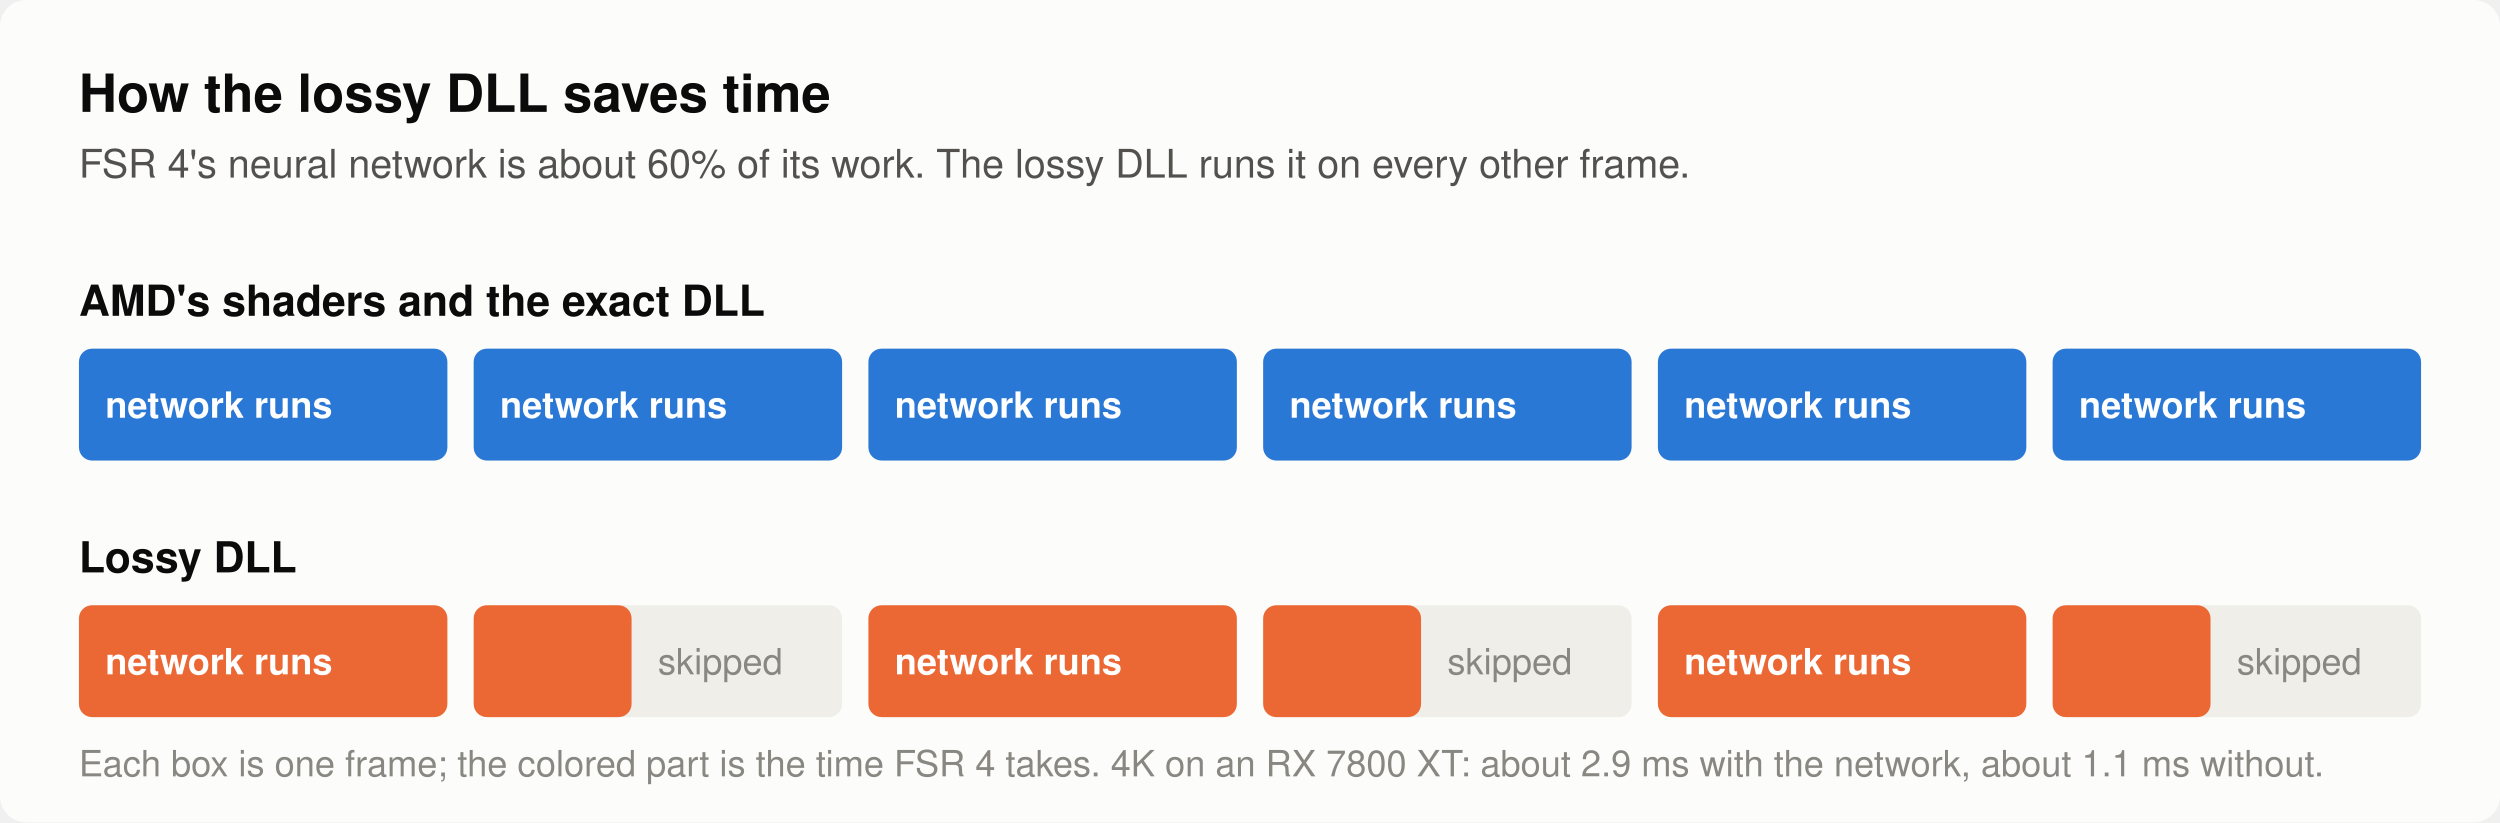
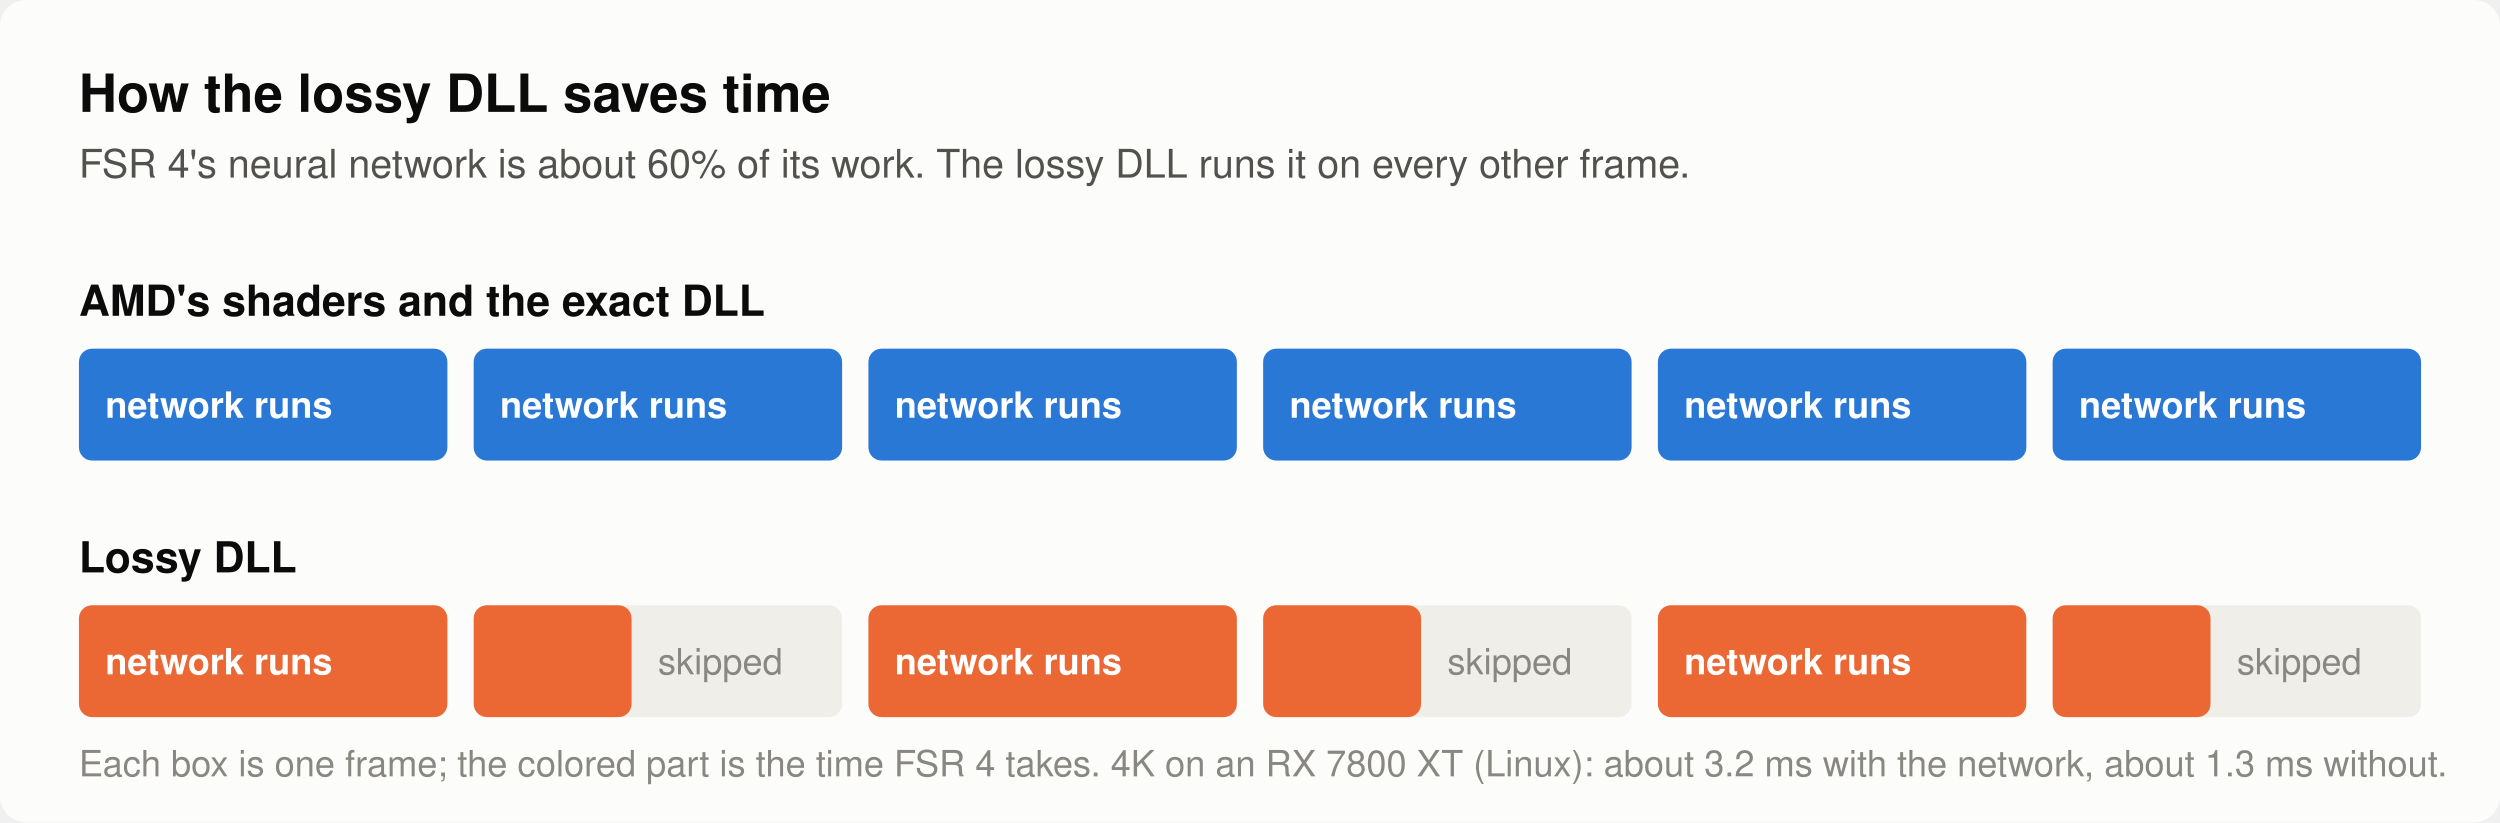
- <svg xmlns="http://www.w3.org/2000/svg" width="760" height="250" viewBox="0 0 760 250" role="img" aria-label="How the lossy DLL saves time. AMD's shaders and the exact DLL run FSR 4's neural network on every frame. The lossy DLL runs it on every other frame and, on the frames in between, reuses the last result moved along with the picture. About 2.9 ms on a frame that runs the network and about 1.1 ms on one that skips it, at 4K on a Radeon RX 7800 XT.">
+ <svg xmlns="http://www.w3.org/2000/svg" width="760" height="250" viewBox="0 0 760 250" role="img" aria-label="How the lossy DLL saves time. AMD's shaders and the exact DLL run FSR 4's neural network on every frame. The lossy DLL runs it on every other frame and, on the frames in between, reuses the last result moved along with the picture. About 3.2 ms on a frame that runs the network and about 1.3 ms on one that skips it, at 4K on a Radeon RX 7800 XT (Linux).">
  <rect x="0.0" y="0.0" width="760.0" height="250.0" rx="8" fill="#fcfcfb" />
  <text x="24.0" y="34.0" font-family="-apple-system, 'Segoe UI', Helvetica, Arial, sans-serif" font-size="16" font-weight="600" text-anchor="start" fill="#0b0b0b">How the lossy DLL saves time</text>
  <text x="24.0" y="54.0" font-family="-apple-system, 'Segoe UI', Helvetica, Arial, sans-serif" font-size="12" text-anchor="start" fill="#52514e">FSR 4's neural network is about 60% of its work. The lossy DLL runs it on every other frame.</text>
  <text x="24.0" y="96.0" font-family="-apple-system, 'Segoe UI', Helvetica, Arial, sans-serif" font-size="13" font-weight="600" text-anchor="start" fill="#0b0b0b">AMD's shaders and the exact DLL</text>
  <rect x="24.0" y="106.0" width="112.0" height="34.0" rx="4" fill="#efeee8" />
  <rect x="24.0" y="106.0" width="112.0" height="34.0" rx="4" fill="#2a78d6" />
  <text x="32.0" y="127.0" font-family="-apple-system, 'Segoe UI', Helvetica, Arial, sans-serif" font-size="11" font-weight="600" text-anchor="start" fill="#ffffff">network runs</text>
  <rect x="144.0" y="106.0" width="112.0" height="34.0" rx="4" fill="#efeee8" />
  <rect x="144.0" y="106.0" width="112.0" height="34.0" rx="4" fill="#2a78d6" />
  <text x="152.0" y="127.0" font-family="-apple-system, 'Segoe UI', Helvetica, Arial, sans-serif" font-size="11" font-weight="600" text-anchor="start" fill="#ffffff">network runs</text>
  <rect x="264.0" y="106.0" width="112.0" height="34.0" rx="4" fill="#efeee8" />
  <rect x="264.0" y="106.0" width="112.0" height="34.0" rx="4" fill="#2a78d6" />
  <text x="272.0" y="127.0" font-family="-apple-system, 'Segoe UI', Helvetica, Arial, sans-serif" font-size="11" font-weight="600" text-anchor="start" fill="#ffffff">network runs</text>
  <rect x="384.0" y="106.0" width="112.0" height="34.0" rx="4" fill="#efeee8" />
  <rect x="384.0" y="106.0" width="112.0" height="34.0" rx="4" fill="#2a78d6" />
  <text x="392.0" y="127.0" font-family="-apple-system, 'Segoe UI', Helvetica, Arial, sans-serif" font-size="11" font-weight="600" text-anchor="start" fill="#ffffff">network runs</text>
  <rect x="504.0" y="106.0" width="112.0" height="34.0" rx="4" fill="#efeee8" />
  <rect x="504.0" y="106.0" width="112.0" height="34.0" rx="4" fill="#2a78d6" />
  <text x="512.0" y="127.0" font-family="-apple-system, 'Segoe UI', Helvetica, Arial, sans-serif" font-size="11" font-weight="600" text-anchor="start" fill="#ffffff">network runs</text>
  <rect x="624.0" y="106.0" width="112.0" height="34.0" rx="4" fill="#efeee8" />
  <rect x="624.0" y="106.0" width="112.0" height="34.0" rx="4" fill="#2a78d6" />
  <text x="632.0" y="127.0" font-family="-apple-system, 'Segoe UI', Helvetica, Arial, sans-serif" font-size="11" font-weight="600" text-anchor="start" fill="#ffffff">network runs</text>
  <text x="24.0" y="174.0" font-family="-apple-system, 'Segoe UI', Helvetica, Arial, sans-serif" font-size="13" font-weight="600" text-anchor="start" fill="#0b0b0b">Lossy DLL</text>
  <rect x="24.0" y="184.0" width="112.0" height="34.0" rx="4" fill="#efeee8" />
  <rect x="24.0" y="184.0" width="112.0" height="34.0" rx="4" fill="#eb6834" />
  <text x="32.0" y="205.0" font-family="-apple-system, 'Segoe UI', Helvetica, Arial, sans-serif" font-size="11" font-weight="600" text-anchor="start" fill="#ffffff">network runs</text>
  <rect x="144.0" y="184.0" width="112.0" height="34.0" rx="4" fill="#efeee8" />
  <rect x="144.0" y="184.0" width="48.0" height="34.0" rx="4" fill="#eb6834" />
  <text x="200.0" y="205.0" font-family="-apple-system, 'Segoe UI', Helvetica, Arial, sans-serif" font-size="11" text-anchor="start" fill="#898781">skipped</text>
  <rect x="264.0" y="184.0" width="112.0" height="34.0" rx="4" fill="#efeee8" />
  <rect x="264.0" y="184.0" width="112.0" height="34.0" rx="4" fill="#eb6834" />
  <text x="272.0" y="205.0" font-family="-apple-system, 'Segoe UI', Helvetica, Arial, sans-serif" font-size="11" font-weight="600" text-anchor="start" fill="#ffffff">network runs</text>
  <rect x="384.0" y="184.0" width="112.0" height="34.0" rx="4" fill="#efeee8" />
  <rect x="384.0" y="184.0" width="48.0" height="34.0" rx="4" fill="#eb6834" />
  <text x="440.0" y="205.0" font-family="-apple-system, 'Segoe UI', Helvetica, Arial, sans-serif" font-size="11" text-anchor="start" fill="#898781">skipped</text>
  <rect x="504.0" y="184.0" width="112.0" height="34.0" rx="4" fill="#efeee8" />
  <rect x="504.0" y="184.0" width="112.0" height="34.0" rx="4" fill="#eb6834" />
  <text x="512.0" y="205.0" font-family="-apple-system, 'Segoe UI', Helvetica, Arial, sans-serif" font-size="11" font-weight="600" text-anchor="start" fill="#ffffff">network runs</text>
  <rect x="624.0" y="184.0" width="112.0" height="34.0" rx="4" fill="#efeee8" />
  <rect x="624.0" y="184.0" width="48.0" height="34.0" rx="4" fill="#eb6834" />
  <text x="680.0" y="205.0" font-family="-apple-system, 'Segoe UI', Helvetica, Arial, sans-serif" font-size="11" text-anchor="start" fill="#898781">skipped</text>
-   <text x="24.0" y="236.0" font-family="-apple-system, 'Segoe UI', Helvetica, Arial, sans-serif" font-size="11" text-anchor="start" fill="#898781">Each box is one frame; the colored part is the time FSR 4 takes. 4K on an RX 7800 XT: about 2.9 ms with the network, about 1.1 ms without.</text>
+   <text x="24.0" y="236.0" font-family="-apple-system, 'Segoe UI', Helvetica, Arial, sans-serif" font-size="11" text-anchor="start" fill="#898781">Each box is one frame; the colored part is the time FSR 4 takes. 4K on an RX 7800 XT (Linux): about 3.2 ms with the network, about 1.3 ms without.</text>
</svg>
